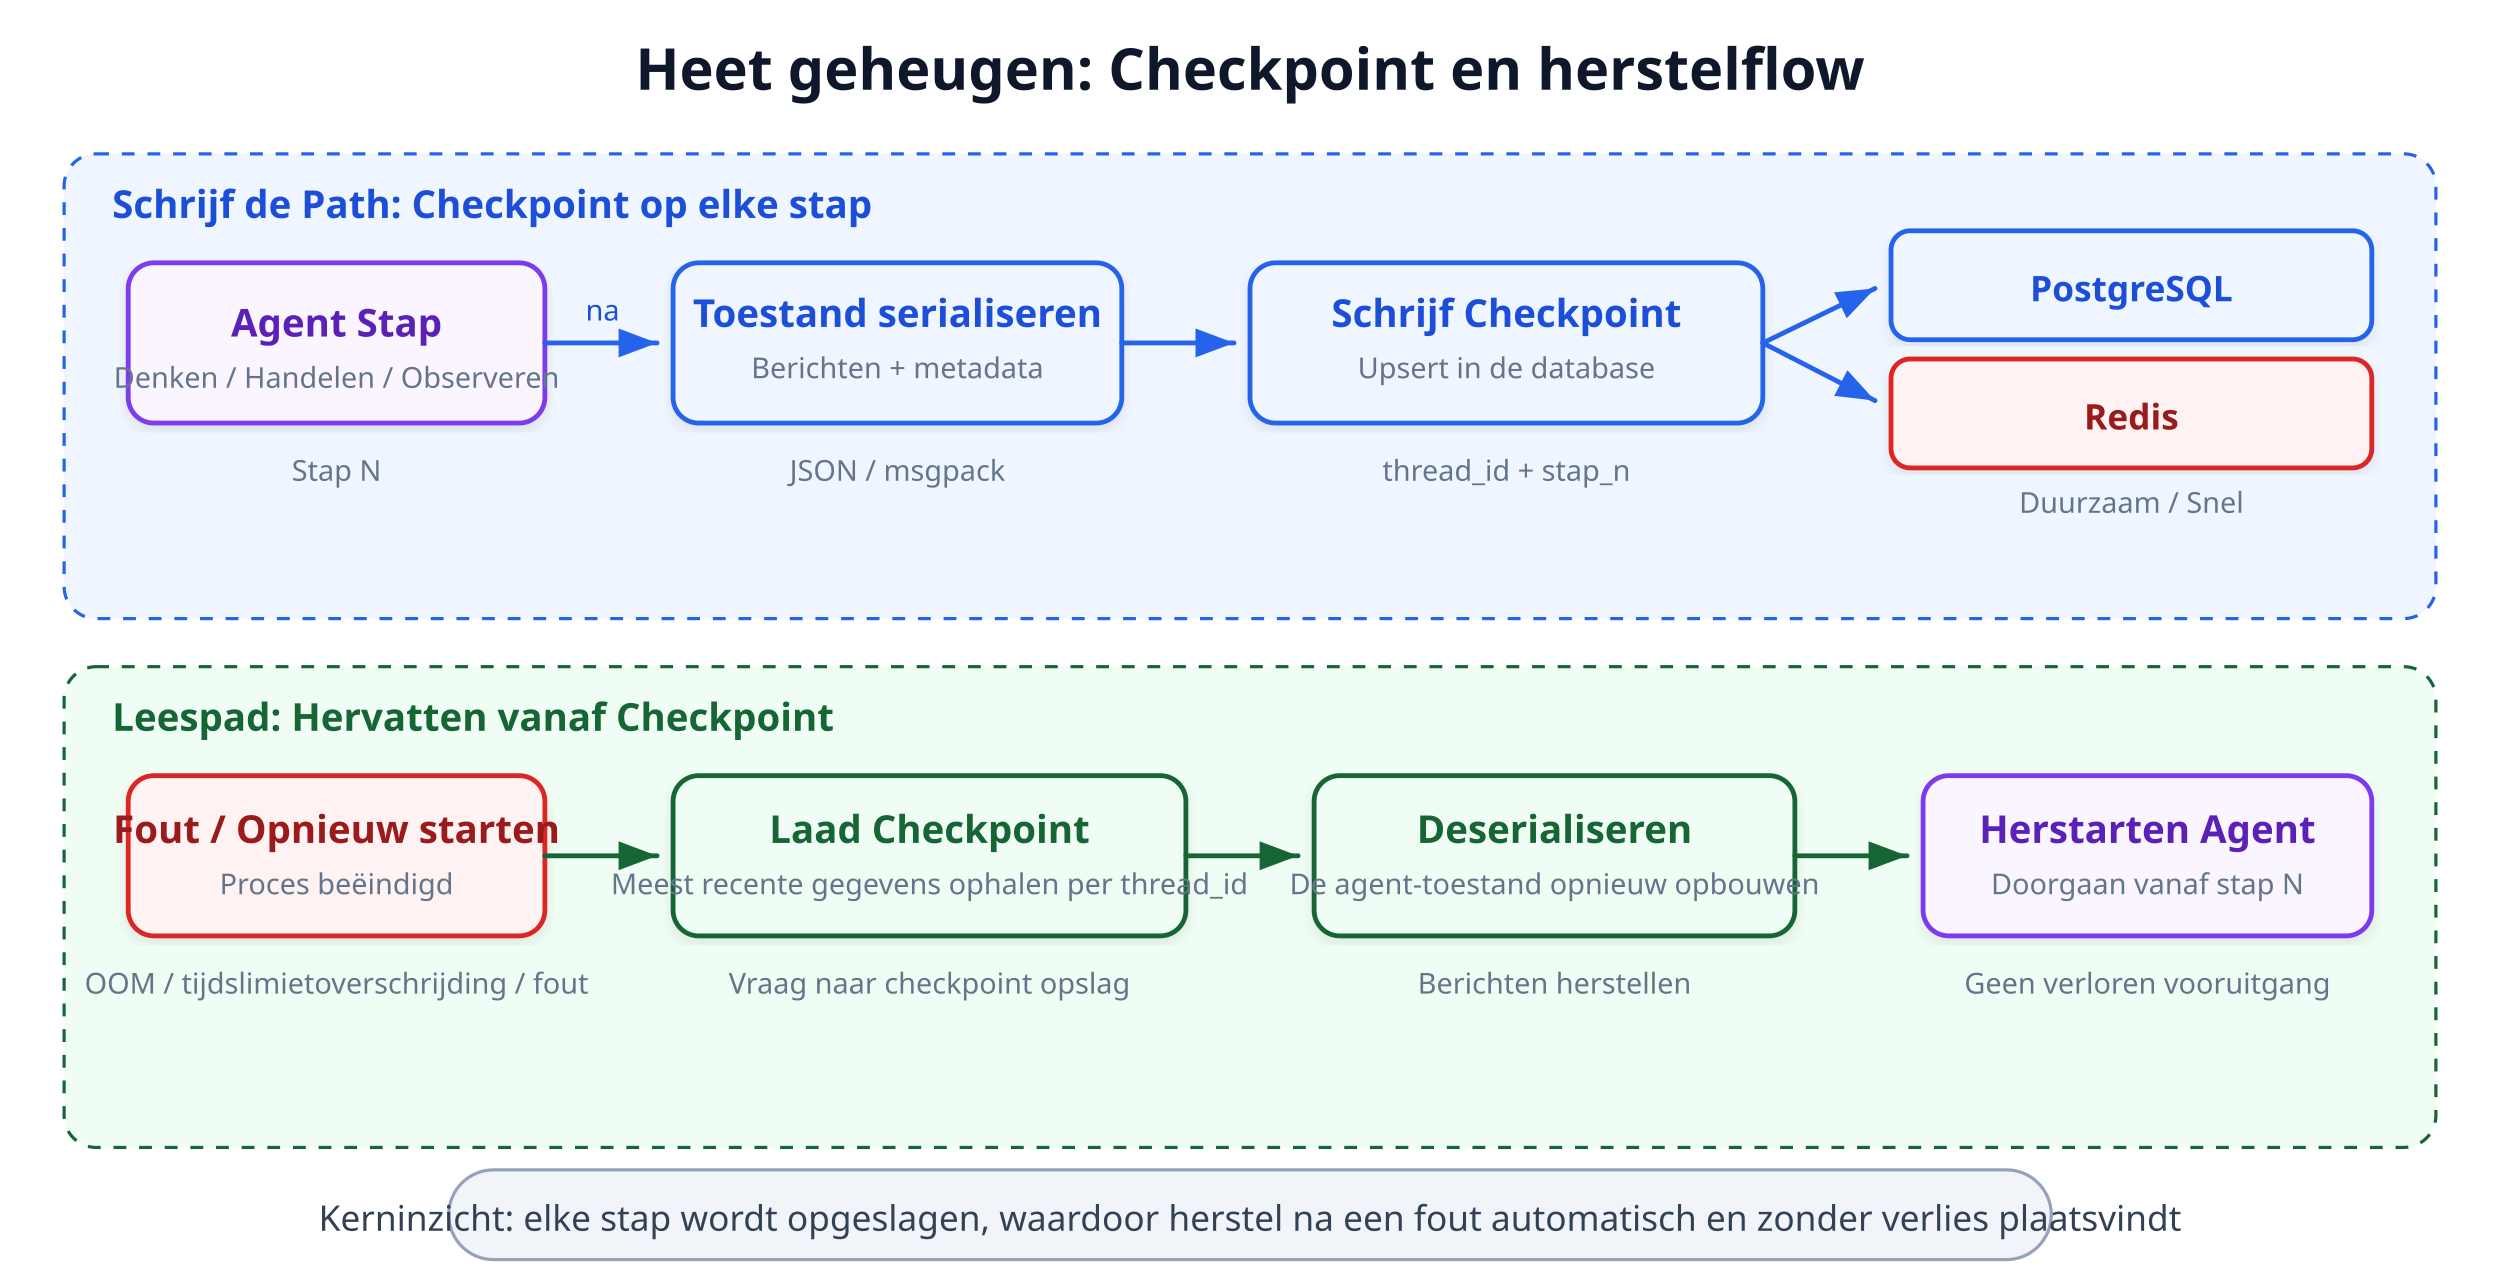
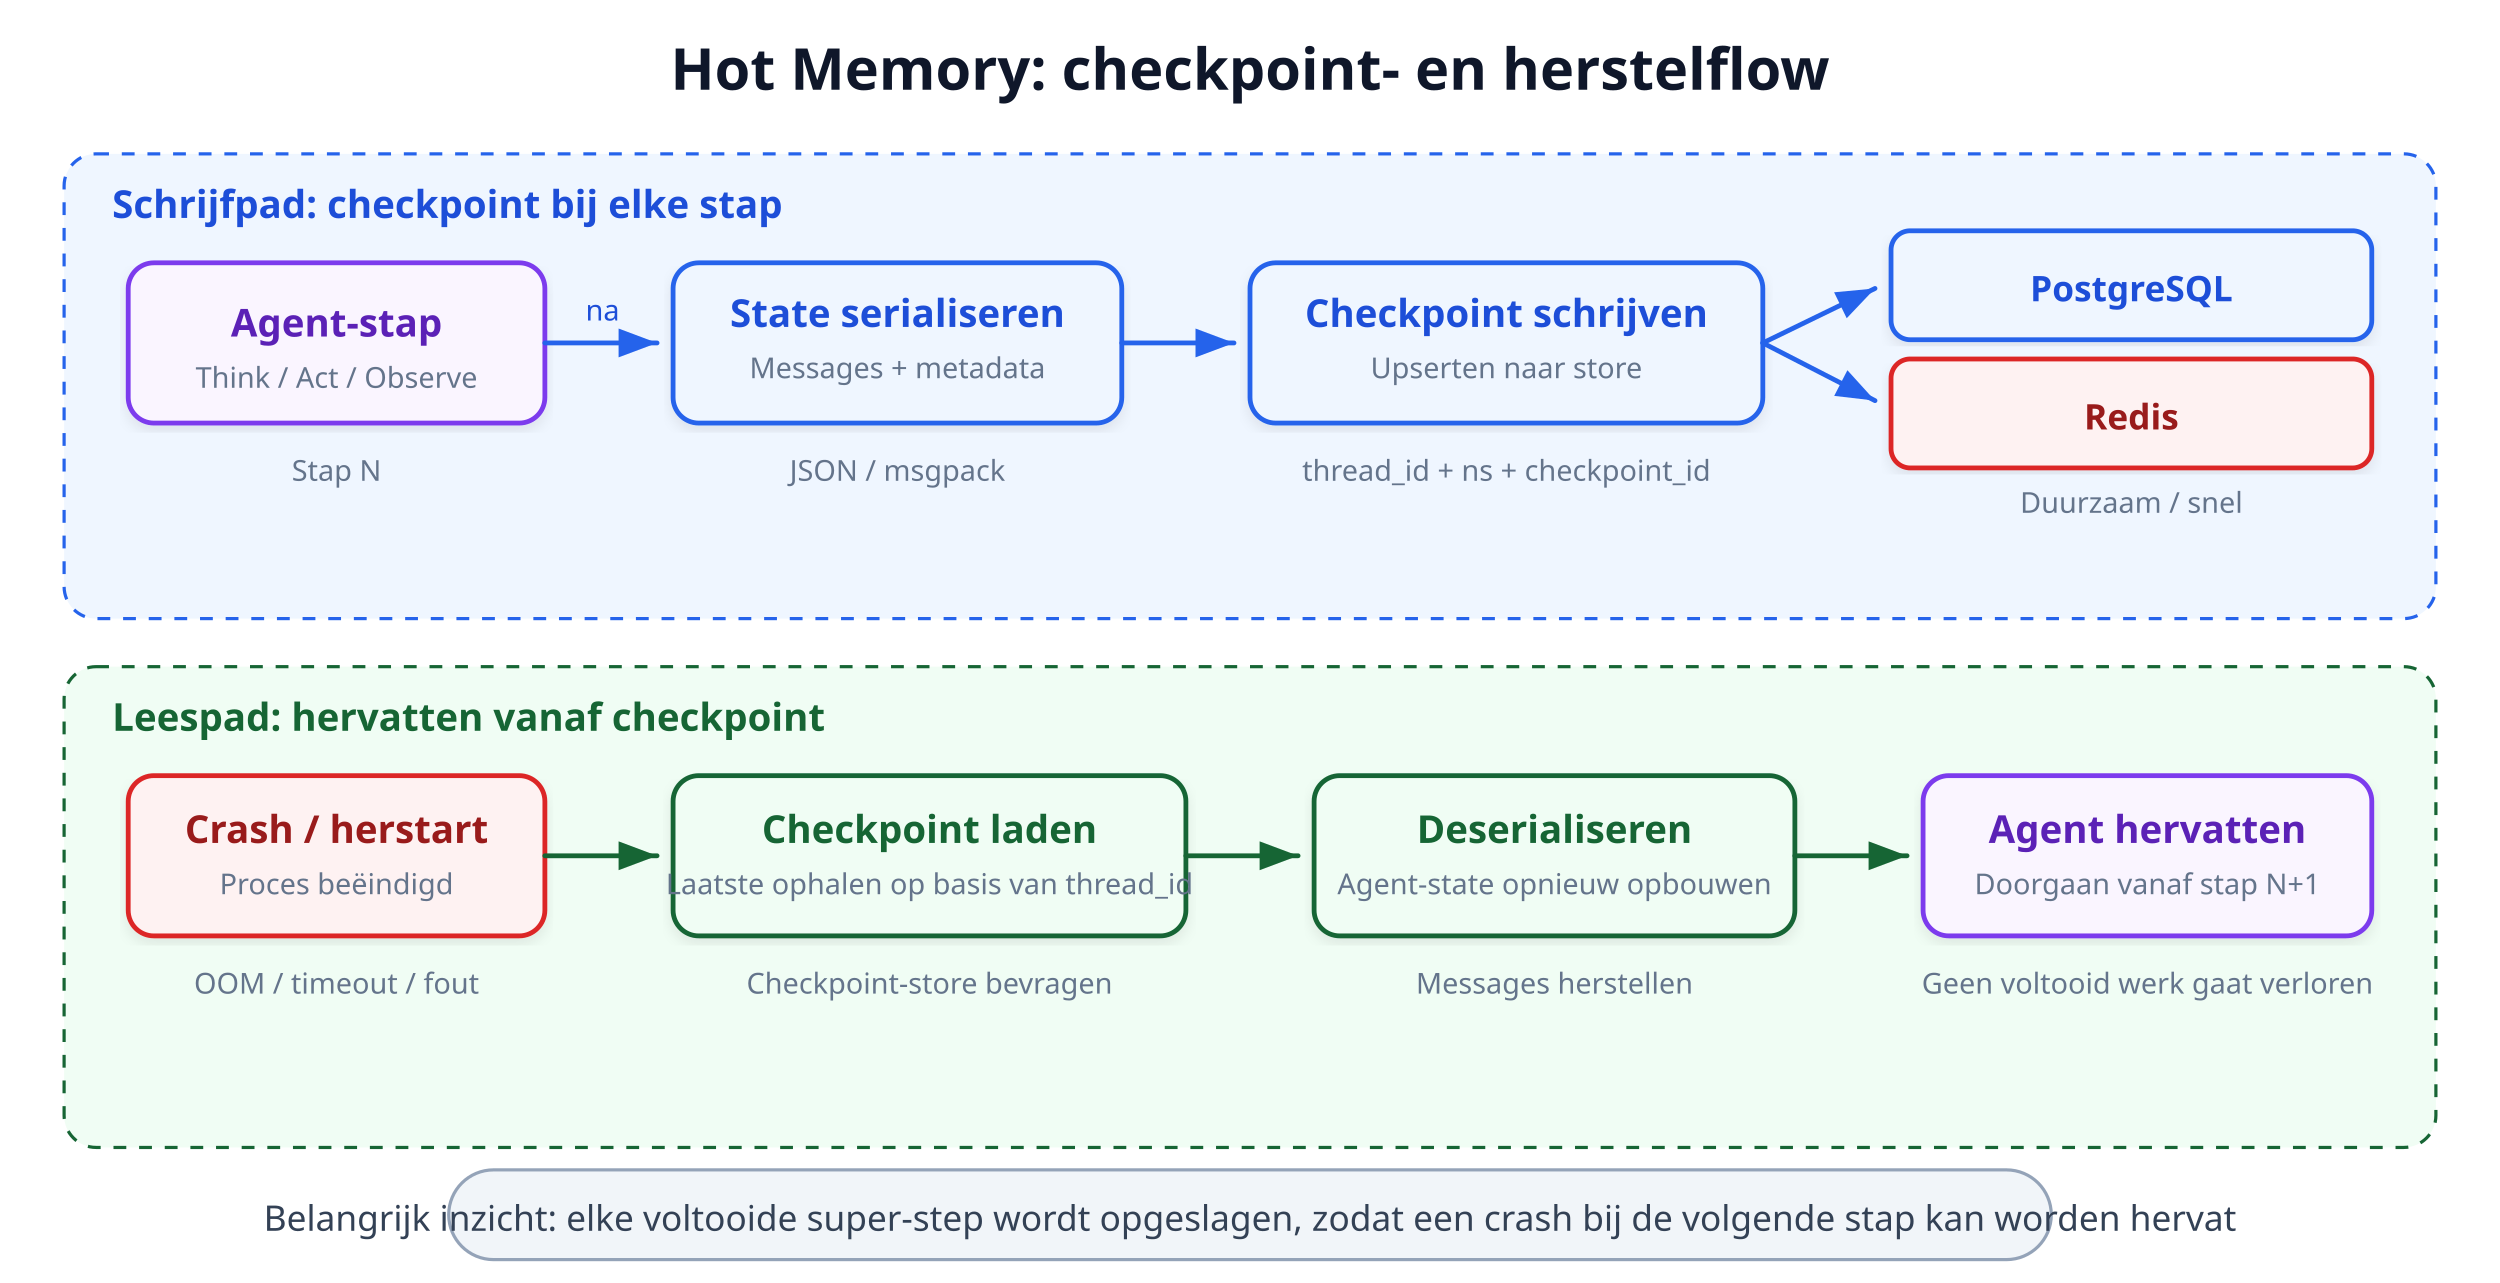
<svg xmlns="http://www.w3.org/2000/svg" viewBox="0 0 780 400" font-family="'Segoe UI', system-ui, -apple-system, sans-serif" role="img" aria-label="Hot Memory Checkpoint Flow" data-visual-system="evidence-plate-v1" preserveAspectRatio="xMidYMid meet" shape-rendering="geometricPrecision" text-rendering="geometricPrecision">
  <defs>
    <marker id="arrowC" markerWidth="8" markerHeight="6" refX="8" refY="3" orient="auto">
      <path d="M0,0 L8,3 L0,6 Z" fill="#334155" />
    </marker>
    <marker id="arrowBlue" markerWidth="8" markerHeight="6" refX="8" refY="3" orient="auto">
      <path d="M0,0 L8,3 L0,6 Z" fill="#2563eb" />
    </marker>
    <marker id="arrowGreen" markerWidth="8" markerHeight="6" refX="8" refY="3" orient="auto">
      <path d="M0,0 L8,3 L0,6 Z" fill="#166534" />
    </marker>
    <filter id="shadowC" x="-2%" y="-2%" width="104%" height="108%">
      <feDropShadow dx="0" dy="2" stdDeviation="2" flood-opacity="0.08" />
    </filter>
  </defs>
  <style data-visual-system="evidence-plate-v1">
    * { animation: none !important; }
    .anim-box, .bar, .bar-text, .seq-item, .t-box, .flow { opacity: 1 !important; transform: none !important; }
    path, line, polyline { stroke-linecap: round; stroke-linejoin: round; }
  </style>
-   <text y="28" text-anchor="middle" font-size="18" font-weight="700" fill="#0f172a" x="390">Heet geheugen: Checkpoint en herstelflow</text>
+   <text y="28" text-anchor="middle" font-size="18" font-weight="700" fill="#0f172a" x="390">Hot Memory: checkpoint- en herstel­flow</text>
  <rect x="20" y="48" width="740" height="145" rx="10" fill="#eff6ff" stroke="#2563eb" stroke-width="1" stroke-dasharray="4" />
-   <text y="68" font-size="12" font-weight="700" fill="#1d4ed8" x="35">Schrijf de Path: Checkpoint op elke stap</text>
+   <text y="68" font-size="12" font-weight="700" fill="#1d4ed8" x="35">Schrijfpad: checkpoint bij elke stap</text>
  <rect x="40" y="82" width="130" height="50" rx="8" fill="#faf5ff" stroke="#7c3aed" stroke-width="1.5" filter="url(#shadowC)" />
-   <text y="105" text-anchor="middle" font-size="12" font-weight="600" fill="#5b21b6" x="105">Agent Stap</text>
-   <text y="121" text-anchor="middle" font-size="9" fill="#64748b" x="105">Denken / Handelen / Observeren</text>
+   <text y="105" text-anchor="middle" font-size="12" font-weight="600" fill="#5b21b6" x="105">Agent-stap</text>
+   <text y="121" text-anchor="middle" font-size="9" fill="#64748b" x="105">Think / Act / Observe</text>
  <line x1="170" y1="107" x2="205" y2="107" stroke="#2563eb" stroke-width="1.5" marker-end="url(#arrowBlue)" />
  <text y="100" text-anchor="middle" font-size="9" fill="#1d4ed8" x="188">na</text>
  <rect x="210" y="82" width="140" height="50" rx="8" fill="#eff6ff" stroke="#2563eb" stroke-width="1.5" filter="url(#shadowC)" />
-   <text y="102" text-anchor="middle" font-size="12" font-weight="600" fill="#1d4ed8" x="280">Toestand serialiseren</text>
-   <text y="118" text-anchor="middle" font-size="9" fill="#64748b" x="280">Berichten + metadata</text>
+   <text y="102" text-anchor="middle" font-size="12" font-weight="600" fill="#1d4ed8" x="280">State serialiseren</text>
+   <text y="118" text-anchor="middle" font-size="9" fill="#64748b" x="280">Messages + metadata</text>
  <line x1="350" y1="107" x2="385" y2="107" stroke="#2563eb" stroke-width="1.5" marker-end="url(#arrowBlue)" />
  <rect x="390" y="82" width="160" height="50" rx="8" fill="#eff6ff" stroke="#2563eb" stroke-width="1.5" filter="url(#shadowC)" />
-   <text y="102" text-anchor="middle" font-size="12" font-weight="600" fill="#1d4ed8" x="470">Schrijf Checkpoint</text>
-   <text y="118" text-anchor="middle" font-size="9" fill="#64748b" x="470">Upsert in de database</text>
+   <text y="102" text-anchor="middle" font-size="12" font-weight="600" fill="#1d4ed8" x="470">Checkpoint schrijven</text>
+   <text y="118" text-anchor="middle" font-size="9" fill="#64748b" x="470">Upserten naar store</text>
  <line x1="550" y1="107" x2="585" y2="90" stroke="#2563eb" stroke-width="1.5" marker-end="url(#arrowBlue)" />
  <line x1="550" y1="107" x2="585" y2="125" stroke="#2563eb" stroke-width="1.5" marker-end="url(#arrowBlue)" />
  <rect x="590" y="72" width="150" height="34" rx="6" fill="#eff6ff" stroke="#2563eb" stroke-width="1.5" filter="url(#shadowC)" />
  <text y="94" text-anchor="middle" font-size="11" font-weight="600" fill="#1d4ed8" x="665">PostgreSQL</text>
  <rect x="590" y="112" width="150" height="34" rx="6" fill="#fef2f2" stroke="#dc2626" stroke-width="1.5" filter="url(#shadowC)" />
  <text y="134" text-anchor="middle" font-size="11" font-weight="600" fill="#991b1b" x="665">Redis</text>
  <text y="150" text-anchor="middle" font-size="9" fill="#64748b" x="105">Stap N</text>
  <text y="150" text-anchor="middle" font-size="9" fill="#64748b" x="280">JSON / msgpack</text>
-   <text y="150" text-anchor="middle" font-size="9" fill="#64748b" x="470">thread_id + stap_n</text>
-   <text y="160" text-anchor="middle" font-size="9" fill="#64748b" x="665">Duurzaam / Snel</text>
+   <text y="150" text-anchor="middle" font-size="9" fill="#64748b" x="470">thread_id + ns + checkpoint_id</text>
+   <text y="160" text-anchor="middle" font-size="9" fill="#64748b" x="665">Duurzaam / snel</text>
  <rect x="20" y="208" width="740" height="150" rx="10" fill="#f0fdf4" stroke="#166534" stroke-width="1" stroke-dasharray="4" />
-   <text y="228" font-size="12" font-weight="700" fill="#166534" x="35">Leespad: Hervatten vanaf Checkpoint</text>
+   <text y="228" font-size="12" font-weight="700" fill="#166534" x="35">Leespad: hervatten vanaf checkpoint</text>
  <rect x="40" y="242" width="130" height="50" rx="8" fill="#fef2f2" stroke="#dc2626" stroke-width="1.5" filter="url(#shadowC)" />
-   <text y="263" text-anchor="middle" font-size="12" font-weight="600" fill="#991b1b" x="105">Fout / Opnieuw starten</text>
+   <text y="263" text-anchor="middle" font-size="12" font-weight="600" fill="#991b1b" x="105">Crash / herstart</text>
  <text y="279" text-anchor="middle" font-size="9" fill="#64748b" x="105">Proces beëindigd</text>
  <line x1="170" y1="267" x2="205" y2="267" stroke="#166534" stroke-width="1.5" marker-end="url(#arrowGreen)" />
  <rect x="210" y="242" width="160" height="50" rx="8" fill="#f0fdf4" stroke="#166534" stroke-width="1.5" filter="url(#shadowC)" />
-   <text y="263" text-anchor="middle" font-size="12" font-weight="600" fill="#166534" x="290">Laad Checkpoint</text>
-   <text y="279" text-anchor="middle" font-size="9" fill="#64748b" x="290">Meest recente gegevens ophalen per thread_id</text>
+   <text y="263" text-anchor="middle" font-size="12" font-weight="600" fill="#166534" x="290">Checkpoint laden</text>
+   <text y="279" text-anchor="middle" font-size="9" fill="#64748b" x="290">Laatste ophalen op basis van thread_id</text>
  <line x1="370" y1="267" x2="405" y2="267" stroke="#166534" stroke-width="1.5" marker-end="url(#arrowGreen)" />
  <rect x="410" y="242" width="150" height="50" rx="8" fill="#f0fdf4" stroke="#166534" stroke-width="1.5" filter="url(#shadowC)" />
  <text y="263" text-anchor="middle" font-size="12" font-weight="600" fill="#166534" x="485">Deserialiseren</text>
-   <text y="279" text-anchor="middle" font-size="9" fill="#64748b" x="485">De agent-toestand opnieuw opbouwen</text>
+   <text y="279" text-anchor="middle" font-size="9" fill="#64748b" x="485">Agent-state opnieuw opbouwen</text>
  <line x1="560" y1="267" x2="595" y2="267" stroke="#166534" stroke-width="1.5" marker-end="url(#arrowGreen)" />
  <rect x="600" y="242" width="140" height="50" rx="8" fill="#faf5ff" stroke="#7c3aed" stroke-width="1.5" filter="url(#shadowC)" />
-   <text y="263" text-anchor="middle" font-size="12" font-weight="600" fill="#5b21b6" x="670">Herstarten Agent</text>
-   <text y="279" text-anchor="middle" font-size="9" fill="#64748b" x="670">Doorgaan vanaf stap N</text>
-   <text y="310" text-anchor="middle" font-size="9" fill="#64748b" x="105">OOM / tijdslimietoverschrijding / fout</text>
-   <text y="310" text-anchor="middle" font-size="9" fill="#64748b" x="290">Vraag naar checkpoint opslag</text>
-   <text y="310" text-anchor="middle" font-size="9" fill="#64748b" x="485">Berichten herstellen</text>
-   <text y="310" text-anchor="middle" font-size="9" fill="#64748b" x="670">Geen verloren vooruitgang</text>
+   <text y="263" text-anchor="middle" font-size="12" font-weight="600" fill="#5b21b6" x="670">Agent hervatten</text>
+   <text y="279" text-anchor="middle" font-size="9" fill="#64748b" x="670">Doorgaan vanaf stap N+1</text>
+   <text y="310" text-anchor="middle" font-size="9" fill="#64748b" x="105">OOM / timeout / fout</text>
+   <text y="310" text-anchor="middle" font-size="9" fill="#64748b" x="290">Checkpoint-store bevragen</text>
+   <text y="310" text-anchor="middle" font-size="9" fill="#64748b" x="485">Messages herstellen</text>
+   <text y="310" text-anchor="middle" font-size="9" fill="#64748b" x="670">Geen voltooid werk gaat verloren</text>
  <rect x="140" y="365" width="500" height="28" rx="14" fill="#f1f5f9" stroke="#94a3b8" stroke-width="1" />
-   <text y="384" text-anchor="middle" font-size="11" fill="#334155" x="390">Kerninzicht: elke stap wordt opgeslagen, waardoor herstel na een fout automatisch en zonder verlies plaatsvindt</text>
+   <text y="384" text-anchor="middle" font-size="11" fill="#334155" x="390">Belangrijk inzicht: elke voltooide super-step wordt opgeslagen, zodat een crash bij de volgende stap kan worden hervat</text>
</svg>
